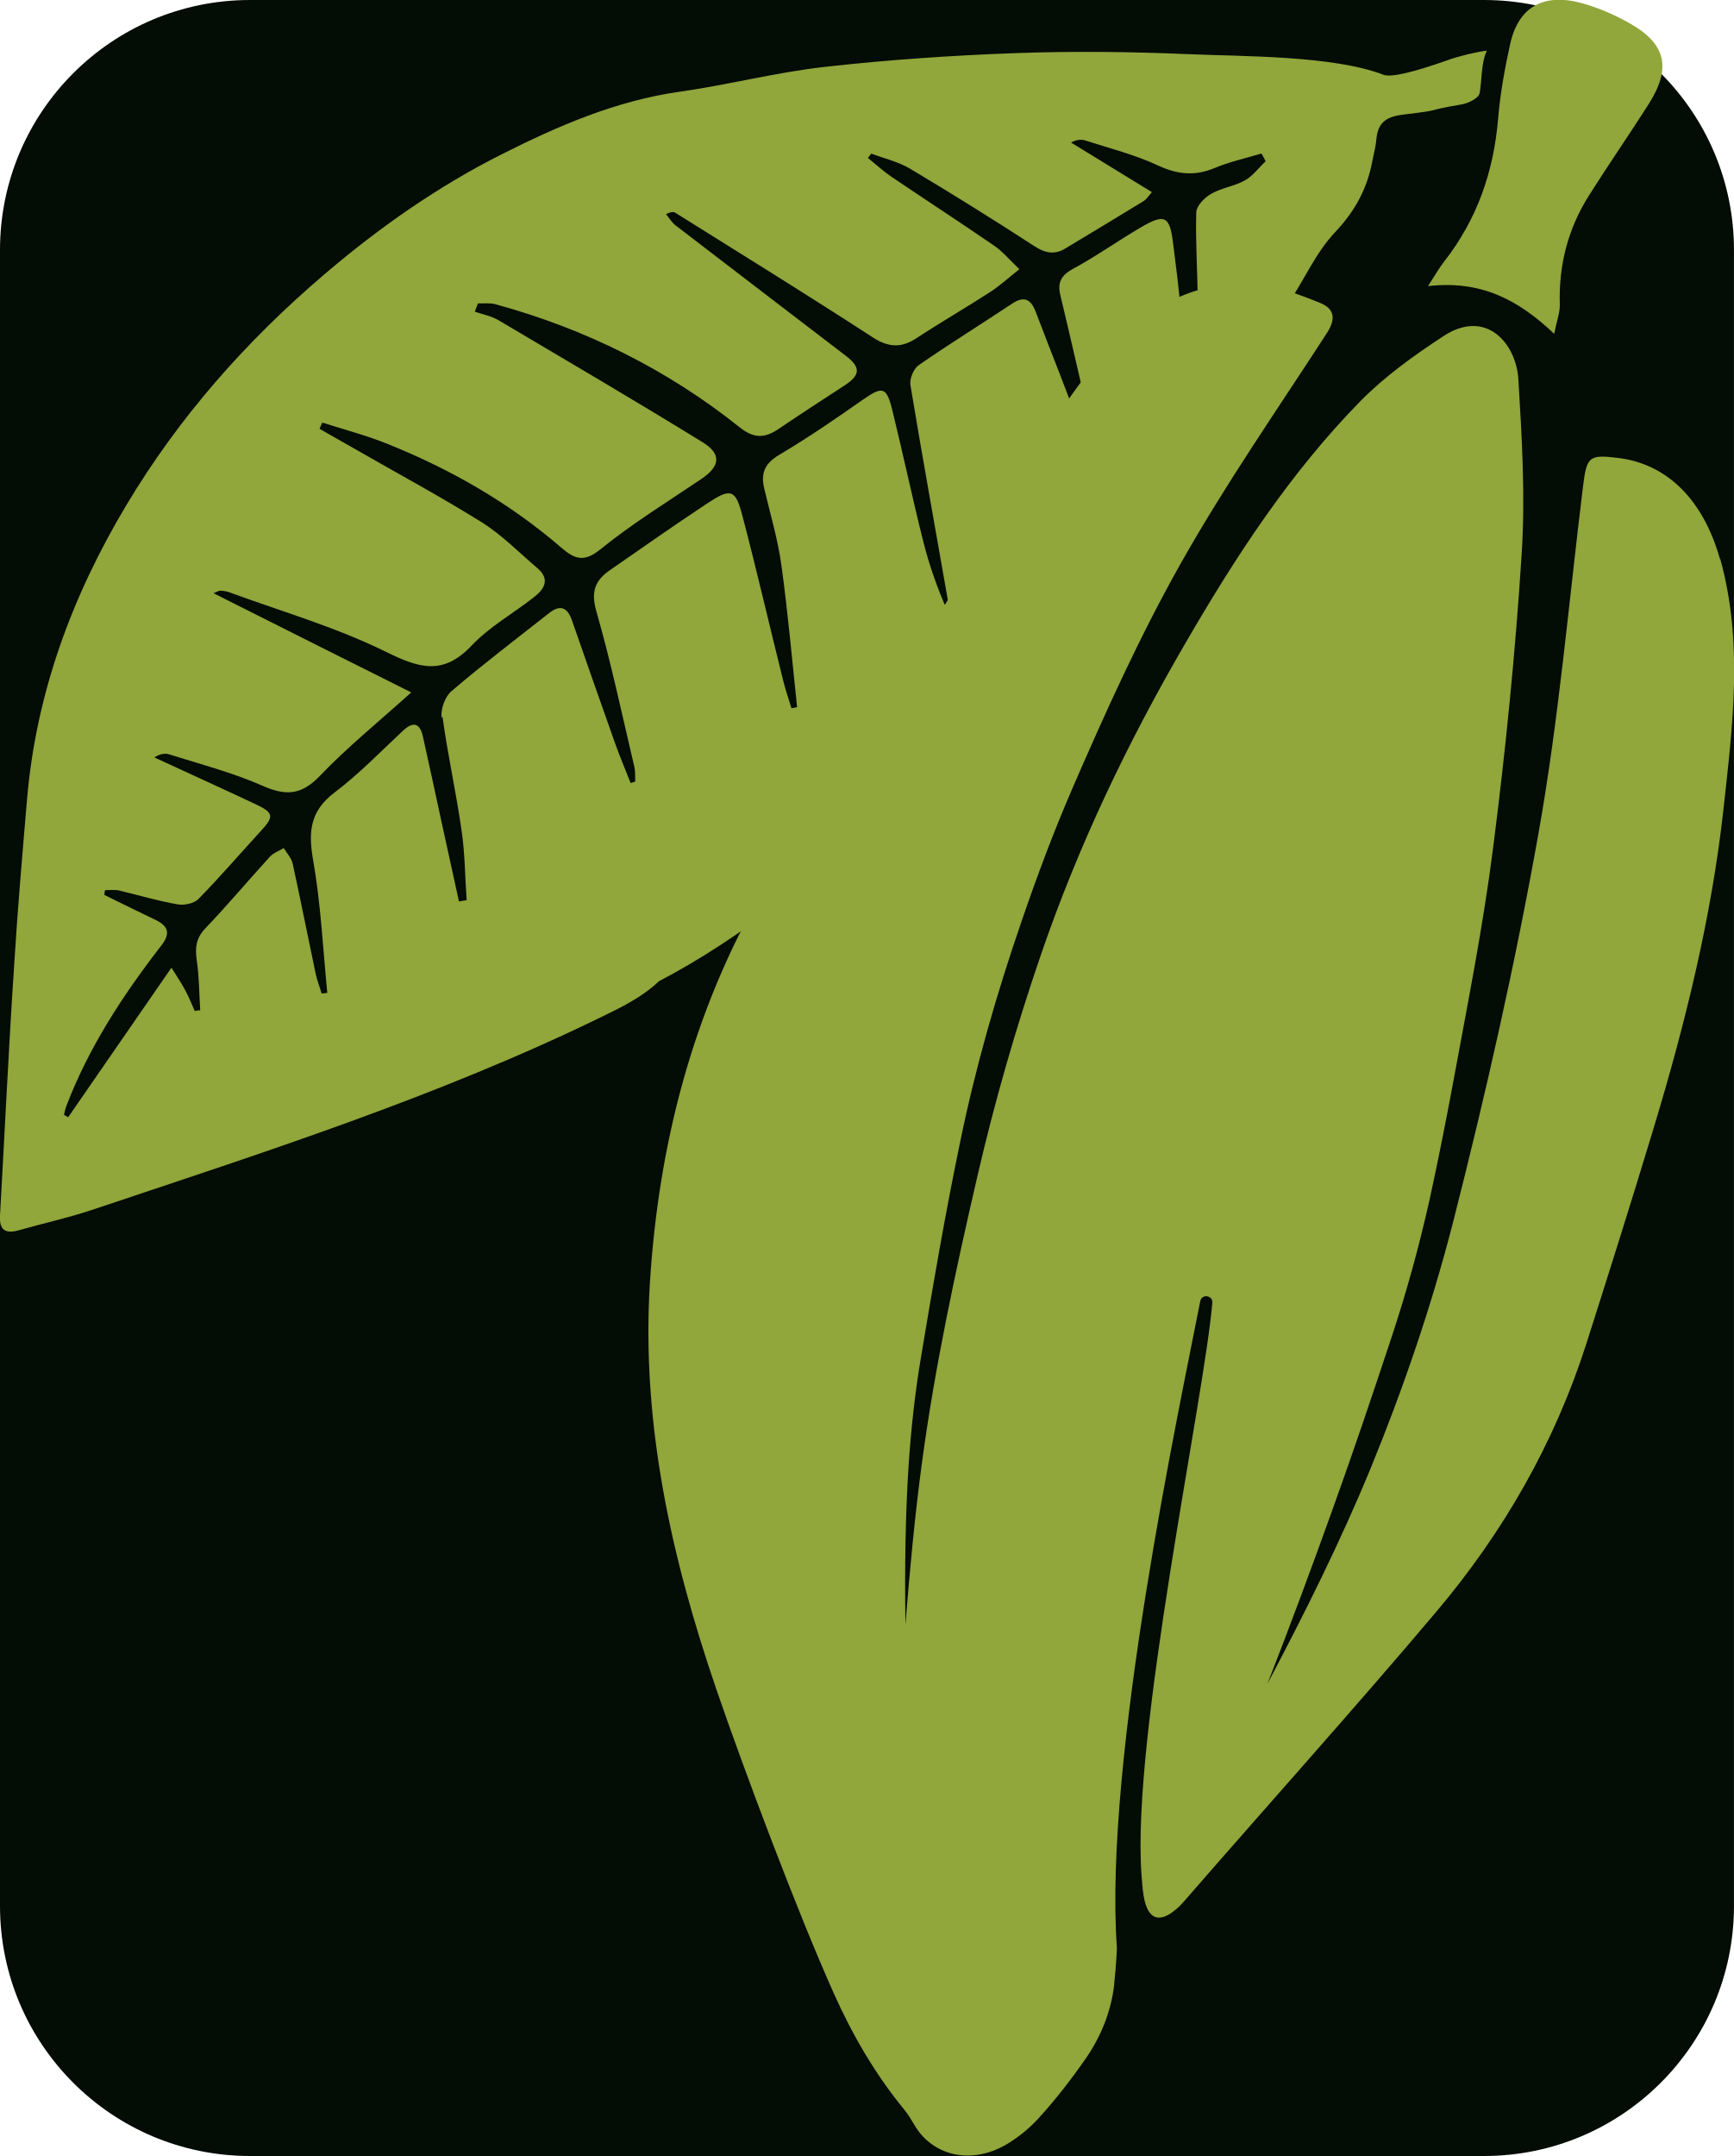
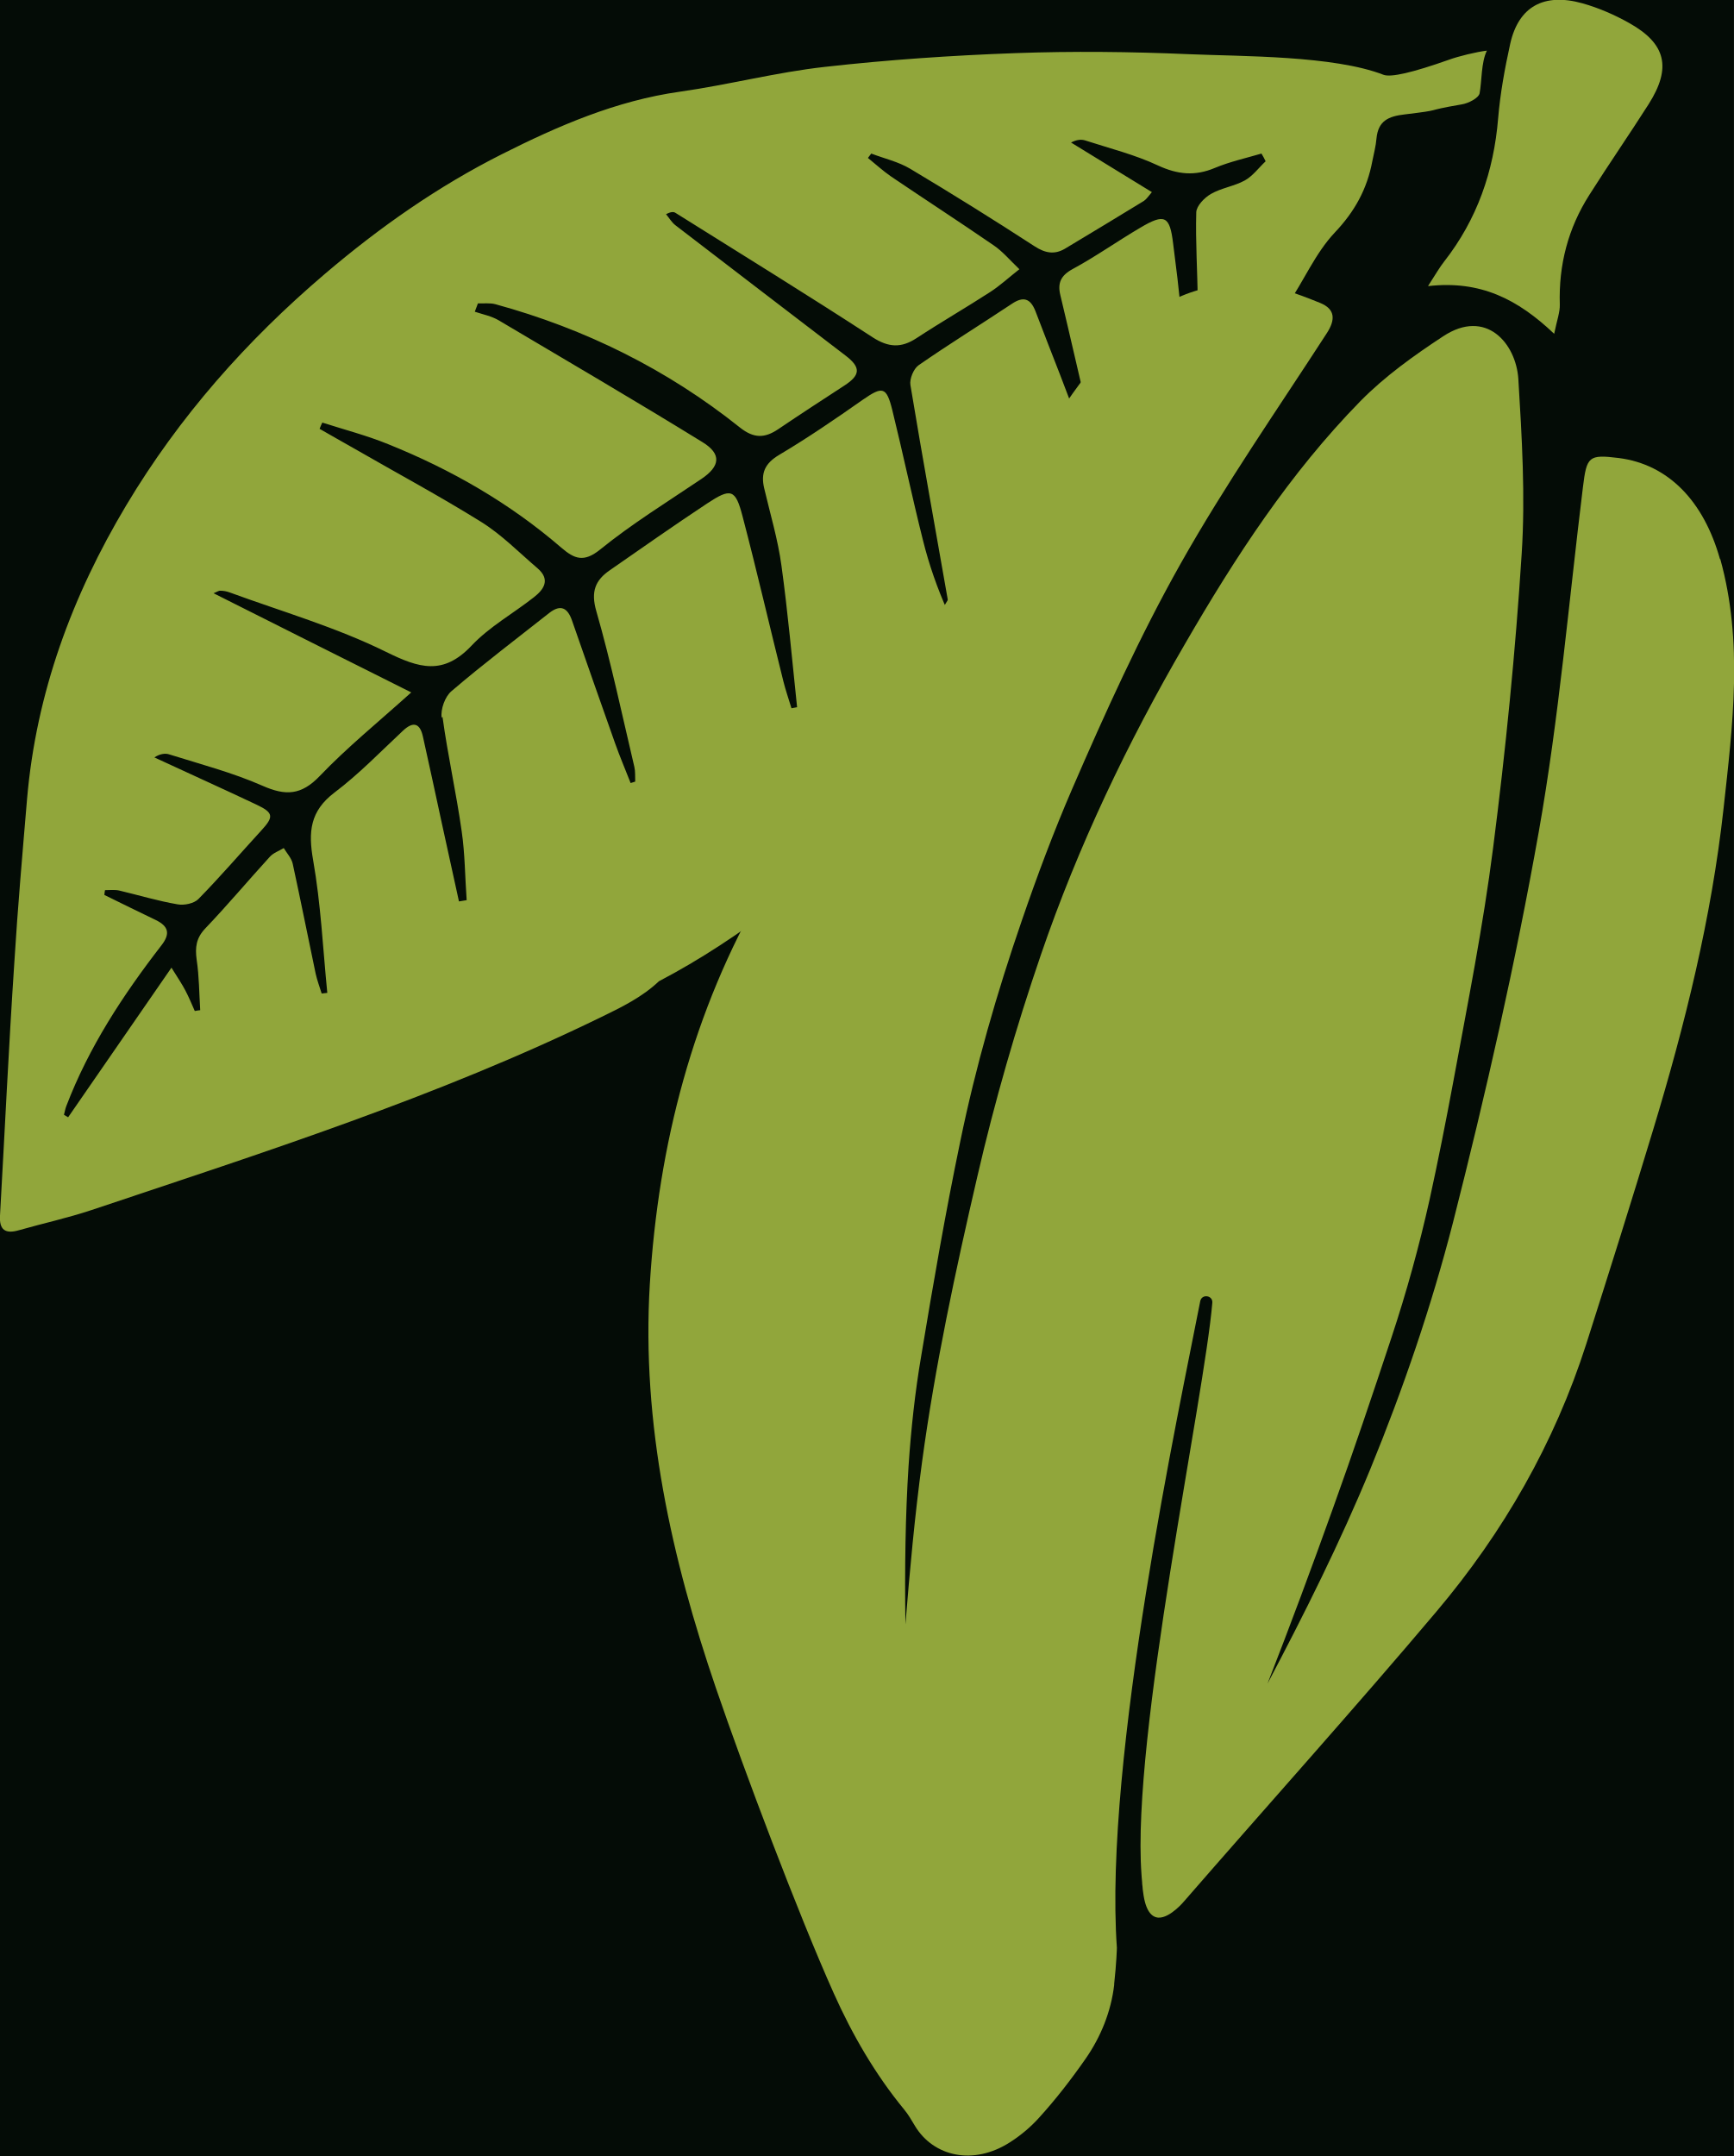
<svg xmlns="http://www.w3.org/2000/svg" viewBox="0 0 83.23 103.47">
-   <rect width="83.23" height="103.47" rx="12" fill="#040C06" />
-   <defs>
-     <style>
-       .cls-1 {
-         fill: #91A63B;
-       }
- 
-       .cls-2 {
-         fill: #91A63B;
-       }
-     </style>
-   </defs>
+   <rect width="83.23" height="103.47" fill="#040C06" />
  <g id="jaguar_cacao_pod" data-name="jaguar / cacao pod">
    <g>
-       <path class="cls-1" d="M31.63,47.09s.01,0,.02-.01c15.52-8.12,30.14-32.44,30.14-32.44.78-1.14,1.34-2.48,2.27-3.47.97-1.02,1.56-2.1,1.81-3.43.07-.36.17-.72.2-1.09.08-.85.57-1.07,1.36-1.16,1.99-.24.75-.14,2.73-.48.32-.05.81-.3.86-.53.11-.58.07-1.48.35-2.05-.5.06-1.37.27-1.83.44q-2.6.92-3.13.72c-2.4-.93-6.78-.88-9.36-.99-2.77-.12-5.55-.15-8.32-.05-3.05.11-6.11.32-9.14.66-2.33.26-4.62.86-6.95,1.19-3.06.43-5.85,1.64-8.55,3-3.06,1.54-5.86,3.5-8.49,5.74-3.77,3.21-7,6.86-9.54,11.11-2.6,4.35-4.32,9-4.76,14.08-.22,2.61-.45,5.22-.61,7.83C.42,50.21.23,54.28,0,58.34c-.04.69.26.89.91.7,1.16-.33,2.35-.59,3.49-.97,8.27-2.77,16.6-5.43,24.46-9.26.99-.48,1.97-.96,2.77-1.72ZM21.24,34.4c.25,1.84.66,3.65.92,5.49.16,1.09.16,2.21.24,3.31-.12.02-.25.04-.37.06-.27-1.25-.55-2.5-.82-3.74-.3-1.39-.6-2.78-.91-4.17-.14-.64-.46-.75-.96-.28-1.08,1.01-2.11,2.08-3.29,2.97-1.17.89-1.26,1.88-1.02,3.24.37,2.1.47,4.25.68,6.37-.09.01-.18.02-.27.03-.1-.32-.22-.64-.29-.96-.37-1.76-.72-3.52-1.1-5.27-.06-.27-.28-.5-.43-.75-.23.14-.5.23-.67.42-1.04,1.14-2.03,2.32-3.09,3.43-.45.47-.5.92-.42,1.51.12.8.12,1.61.17,2.42-.09.01-.17.02-.26.04-.15-.33-.28-.66-.45-.98-.16-.31-.36-.6-.67-1.1-1.73,2.5-3.34,4.84-4.96,7.18-.07-.04-.13-.08-.2-.12.04-.14.06-.28.11-.41,1.08-2.83,2.72-5.33,4.56-7.71.45-.57.35-.93-.27-1.23-.82-.39-1.64-.8-2.46-1.2,0-.08.02-.15.03-.23.23,0,.47-.03.69.02.93.22,1.85.5,2.79.66.32.06.8-.04,1.01-.26,1.04-1.06,2-2.18,3-3.27.62-.67.61-.86-.21-1.25-1.63-.77-3.27-1.51-4.91-2.27.24-.16.51-.22.73-.14,1.5.47,3.03.87,4.46,1.5,1.11.49,1.86.46,2.75-.47,1.31-1.37,2.79-2.57,4.39-4.01-3.24-1.62-6.33-3.17-9.49-4.76.16-.06.25-.13.33-.12.15,0,.3.03.44.08,2.51.92,5.11,1.67,7.5,2.85,1.6.79,2.75,1.15,4.12-.3.86-.91,2-1.54,2.99-2.32.49-.38.79-.85.18-1.38-.89-.76-1.73-1.62-2.71-2.23-1.99-1.24-4.06-2.35-6.09-3.52-.56-.32-1.12-.63-1.67-.95.04-.1.08-.2.13-.3,1.06.34,2.14.62,3.17,1.04,3.03,1.22,5.83,2.83,8.31,4.97.62.53,1.07.72,1.86.08,1.53-1.24,3.22-2.28,4.85-3.38.91-.61.99-1.2.06-1.77-3.23-1.99-6.51-3.91-9.77-5.84-.35-.21-.77-.29-1.16-.42.05-.13.1-.27.15-.4.28.01.58-.03.84.04,4.31,1.18,8.25,3.13,11.74,5.92.67.53,1.19.51,1.83.08,1.05-.71,2.11-1.4,3.17-2.09.79-.51.81-.88.06-1.45-2.72-2.08-5.44-4.16-8.16-6.25-.18-.14-.3-.35-.45-.53.25-.13.37-.12.46-.06,3.16,1.98,6.34,3.94,9.46,5.97.76.49,1.37.52,2.1.04,1.16-.76,2.37-1.46,3.53-2.21.48-.31.9-.7,1.41-1.1-.47-.45-.81-.86-1.24-1.15-1.63-1.12-3.28-2.19-4.92-3.3-.39-.27-.74-.59-1.11-.89.05-.07.11-.14.16-.21.63.24,1.3.39,1.87.73,2.01,1.2,4,2.44,5.97,3.72.51.33.95.41,1.45.12,1.27-.76,2.54-1.53,3.8-2.3.12-.08.21-.22.38-.42-1.33-.81-2.6-1.6-3.88-2.38.27-.14.49-.16.68-.1,1.17.38,2.38.68,3.49,1.2.95.44,1.78.52,2.73.12.72-.3,1.49-.47,2.24-.69.07.12.14.24.2.37-.33.31-.62.71-1,.92-.51.28-1.13.36-1.63.65-.31.18-.69.57-.7.88-.04,1.42.06,2.83.07,4.25,0,.25.07.42.16.56l-1.1.6c.08-.2.13-.42.12-.59-.06-1.11-.23-2.21-.36-3.32-.16-1.33-.4-1.46-1.58-.76-1.09.64-2.13,1.38-3.24,1.98-.57.31-.74.67-.59,1.27.47,1.96.91,3.92,1.38,5.88.02.08.06.15.09.23l-.35.75c-.72-2.06-1.55-4.08-2.32-6.11-.24-.61-.58-.72-1.13-.35-1.49.99-3.01,1.93-4.48,2.95-.24.17-.44.66-.39.95.59,3.57,1.24,7.12,1.86,10.68,0,.05,0,.11,0,.17l-.06.04c-.51-1.13-.91-2.28-1.2-3.45-.52-2.07-.96-4.17-1.47-6.24-.28-1.13-.47-1.15-1.41-.5-1.31.92-2.64,1.83-4.02,2.65-.69.41-.89.88-.72,1.6.29,1.24.66,2.46.83,3.72.31,2.25.51,4.52.75,6.79l-.27.05c-.13-.43-.28-.86-.39-1.3-.66-2.64-1.27-5.29-1.96-7.92-.34-1.31-.56-1.36-1.71-.6-1.57,1.04-3.11,2.12-4.65,3.19-.7.48-.93,1.02-.66,1.96.71,2.47,1.24,4.99,1.83,7.49.05.22.03.46.04.7-.07.02-.15.05-.22.07-.25-.64-.52-1.27-.75-1.92-.69-1.95-1.38-3.91-2.06-5.87-.21-.61-.54-.81-1.1-.37-1.57,1.24-3.17,2.45-4.69,3.75-.31.26-.53.87-.47,1.28Z" />
+       <path fill="#91A63B" d="M31.63,47.09s.01,0,.02-.01c15.52-8.12,30.14-32.44,30.14-32.44.78-1.14,1.34-2.48,2.27-3.47.97-1.02,1.56-2.1,1.81-3.43.07-.36.17-.72.2-1.09.08-.85.57-1.07,1.36-1.16,1.99-.24.75-.14,2.73-.48.32-.05.81-.3.86-.53.11-.58.07-1.48.35-2.05-.5.06-1.37.27-1.83.44q-2.6.92-3.13.72c-2.4-.93-6.78-.88-9.36-.99-2.77-.12-5.55-.15-8.32-.05-3.05.11-6.11.32-9.14.66-2.33.26-4.62.86-6.95,1.19-3.06.43-5.85,1.64-8.55,3-3.06,1.54-5.86,3.5-8.49,5.74-3.77,3.21-7,6.86-9.54,11.11-2.6,4.35-4.32,9-4.76,14.08-.22,2.61-.45,5.22-.61,7.83C.42,50.21.23,54.28,0,58.34c-.04.69.26.89.91.7,1.16-.33,2.35-.59,3.49-.97,8.27-2.77,16.6-5.43,24.46-9.26.99-.48,1.97-.96,2.77-1.72ZM21.24,34.4c.25,1.84.66,3.65.92,5.49.16,1.09.16,2.21.24,3.31-.12.02-.25.04-.37.06-.27-1.25-.55-2.5-.82-3.74-.3-1.39-.6-2.78-.91-4.17-.14-.64-.46-.75-.96-.28-1.08,1.01-2.11,2.08-3.29,2.97-1.17.89-1.26,1.88-1.02,3.24.37,2.1.47,4.25.68,6.37-.09.01-.18.02-.27.03-.1-.32-.22-.64-.29-.96-.37-1.76-.72-3.52-1.1-5.27-.06-.27-.28-.5-.43-.75-.23.14-.5.23-.67.42-1.04,1.14-2.03,2.32-3.09,3.43-.45.47-.5.92-.42,1.51.12.8.12,1.61.17,2.42-.09.01-.17.02-.26.04-.15-.33-.28-.66-.45-.98-.16-.31-.36-.6-.67-1.1-1.73,2.5-3.34,4.84-4.96,7.18-.07-.04-.13-.08-.2-.12.04-.14.06-.28.11-.41,1.08-2.83,2.72-5.33,4.56-7.71.45-.57.35-.93-.27-1.23-.82-.39-1.64-.8-2.46-1.2,0-.08.02-.15.03-.23.23,0,.47-.03.69.02.93.22,1.85.5,2.79.66.32.06.8-.04,1.01-.26,1.04-1.06,2-2.18,3-3.27.62-.67.61-.86-.21-1.25-1.63-.77-3.27-1.51-4.91-2.27.24-.16.51-.22.73-.14,1.5.47,3.03.87,4.46,1.5,1.11.49,1.86.46,2.75-.47,1.31-1.37,2.79-2.57,4.39-4.01-3.24-1.62-6.33-3.17-9.49-4.76.16-.06.25-.13.33-.12.15,0,.3.03.44.08,2.51.92,5.11,1.67,7.5,2.85,1.6.79,2.75,1.15,4.12-.3.86-.91,2-1.54,2.99-2.32.49-.38.79-.85.18-1.38-.89-.76-1.73-1.62-2.71-2.23-1.99-1.24-4.06-2.35-6.09-3.52-.56-.32-1.12-.63-1.67-.95.04-.1.08-.2.13-.3,1.06.34,2.14.62,3.17,1.04,3.03,1.22,5.83,2.83,8.31,4.97.62.53,1.07.72,1.86.08,1.53-1.24,3.22-2.28,4.85-3.38.91-.61.99-1.2.06-1.77-3.23-1.99-6.51-3.91-9.77-5.84-.35-.21-.77-.29-1.16-.42.05-.13.1-.27.15-.4.28.01.58-.03.84.04,4.31,1.18,8.25,3.13,11.74,5.92.67.53,1.19.51,1.83.08,1.05-.71,2.11-1.4,3.17-2.09.79-.51.81-.88.06-1.45-2.72-2.08-5.44-4.16-8.16-6.25-.18-.14-.3-.35-.45-.53.25-.13.37-.12.46-.06,3.16,1.98,6.34,3.94,9.46,5.97.76.49,1.37.52,2.1.04,1.16-.76,2.37-1.46,3.53-2.21.48-.31.9-.7,1.41-1.1-.47-.45-.81-.86-1.24-1.15-1.63-1.12-3.28-2.19-4.92-3.3-.39-.27-.74-.59-1.11-.89.05-.07.11-.14.16-.21.63.24,1.3.39,1.87.73,2.01,1.2,4,2.44,5.97,3.72.51.33.95.41,1.45.12,1.27-.76,2.54-1.53,3.8-2.3.12-.08.21-.22.38-.42-1.33-.81-2.6-1.6-3.88-2.38.27-.14.49-.16.68-.1,1.17.38,2.38.68,3.49,1.2.95.44,1.78.52,2.73.12.72-.3,1.49-.47,2.24-.69.07.12.14.24.2.37-.33.31-.62.71-1,.92-.51.28-1.13.36-1.63.65-.31.18-.69.57-.7.88-.04,1.42.06,2.83.07,4.25,0,.25.07.42.16.56l-1.1.6c.08-.2.13-.42.12-.59-.06-1.11-.23-2.21-.36-3.32-.16-1.33-.4-1.46-1.58-.76-1.09.64-2.13,1.38-3.24,1.98-.57.31-.74.67-.59,1.27.47,1.96.91,3.92,1.38,5.88.02.08.06.15.09.23l-.35.75c-.72-2.06-1.55-4.08-2.32-6.11-.24-.61-.58-.72-1.13-.35-1.49.99-3.01,1.93-4.48,2.95-.24.17-.44.66-.39.95.59,3.57,1.24,7.12,1.86,10.68,0,.05,0,.11,0,.17l-.06.04c-.51-1.13-.91-2.28-1.2-3.45-.52-2.07-.96-4.17-1.47-6.24-.28-1.13-.47-1.15-1.41-.5-1.31.92-2.64,1.83-4.02,2.65-.69.41-.89.88-.72,1.6.29,1.24.66,2.46.83,3.72.31,2.25.51,4.52.75,6.79l-.27.05c-.13-.43-.28-.86-.39-1.3-.66-2.64-1.27-5.29-1.96-7.92-.34-1.31-.56-1.36-1.71-.6-1.57,1.04-3.11,2.12-4.65,3.19-.7.48-.93,1.02-.66,1.96.71,2.47,1.24,4.99,1.83,7.49.05.22.03.46.04.7-.07.02-.15.05-.22.07-.25-.64-.52-1.27-.75-1.92-.69-1.95-1.38-3.91-2.06-5.87-.21-.61-.54-.81-1.1-.37-1.57,1.24-3.17,2.45-4.69,3.75-.31.26-.53.87-.47,1.28Z" />
      <g>
-         <path class="cls-2" d="M68.56,13.73c2.48-.28,4.27.61,6.04,2.29.14-.68.28-1.04.27-1.4-.06-1.91.4-3.67,1.42-5.27.93-1.47,1.92-2.9,2.85-4.36,1.1-1.74.83-2.89-.93-3.88-.71-.4-1.47-.73-2.25-.95-1.86-.52-3.07.16-3.47,1.94-.26,1.18-.48,2.38-.58,3.58-.21,2.55-1.01,4.85-2.59,6.87-.21.27-.38.56-.77,1.17Z" />
-         <path class="cls-2" d="M82.56,26.84c-.78-2.79-2.48-4.56-4.87-4.86-1.44-.18-1.53-.07-1.71,1.4-.68,5.52-1.15,11.07-2.12,16.54-1.12,6.3-2.54,12.56-4.12,18.76-1.03,4.01-2.39,7.98-3.96,11.81-1.45,3.52-3.16,6.94-4.94,10.31,1.09-2.79,2.13-5.59,3.14-8.41.98-2.72,1.9-5.45,2.81-8.2.72-2.17,1.33-4.38,1.83-6.62.41-1.87.78-3.74,1.13-5.62.69-3.75,1.44-7.49,1.92-11.27.6-4.68,1.07-9.39,1.37-14.1.18-2.78.01-5.6-.16-8.39-.11-1.71-1.55-3.41-3.61-2.05-1.4.92-2.8,1.92-3.97,3.11-3.39,3.46-6.01,7.49-8.42,11.65-2.77,4.76-5.13,9.71-6.91,14.9-1.2,3.5-2.23,7.07-3.06,10.67-1.05,4.53-2.03,9.09-2.65,13.68-.35,2.59-.59,5.19-.8,7.81-.04-2.69,0-5.28.15-7.6.12-1.77.31-3.55.61-5.3.57-3.43,1.16-6.86,1.87-10.27.74-3.6,1.76-7.14,2.96-10.62.73-2.13,1.52-4.24,2.41-6.3,1.59-3.67,3.25-7.34,5.21-10.82,2.14-3.8,4.64-7.39,7.01-11.05.44-.67.4-1.17-.31-1.46-.29-.12-.58-.23-.87-.34-2.13-.81-4.55-.77-6.52.37-.01,0-.02.01-.03.02-2.45,1.44-4.15,3.65-5.6,6.03-2.01,3.3-3.9,6.68-5.95,9.96-2.54,4.06-5.35,7.96-7.75,12.09-3.39,5.84-5.05,12.25-5.46,18.98-.4,6.69,1.04,13.12,3.18,19.38,1.34,3.92,3.95,10.84,5.65,14.63.89,1.99,1.99,3.89,3.38,5.58.2.24.36.52.52.79.89,1.47,2.8,1.91,4.56.78.5-.32.97-.71,1.37-1.15.83-.91,1.57-1.87,2.26-2.86.73-1.05,1.22-2.26,1.37-3.54,0-.02,0-.03,0-.05.11-1,.13-1.7.13-1.73,0,0,0,0,0,0h0c-.64-9.03,3.03-26.04,4-31.03.07-.37.62-.29.58.08-.38,4.53-3.88,20.8-3.4,27.41,0,.09.02.22.03.37,0,.08.01.15.02.23,0,.09.02.18.03.27.11.9.41,1.2.73,1.22.57.03,1.25-.8,1.25-.8h0c3.84-4.42,8.33-9.42,12.1-13.89,3.21-3.8,5.66-8.07,7.19-12.84,1.09-3.42,2.17-6.84,3.21-10.28,1.53-5.05,2.8-10.16,3.38-15.42.44-4,.95-7.99-.16-11.98Z" />
+         <path fill="#91A63B" d="M68.56,13.73c2.48-.28,4.27.61,6.04,2.29.14-.68.28-1.04.27-1.4-.06-1.91.4-3.67,1.42-5.27.93-1.47,1.92-2.9,2.85-4.36,1.1-1.74.83-2.89-.93-3.88-.71-.4-1.47-.73-2.25-.95-1.86-.52-3.07.16-3.47,1.94-.26,1.18-.48,2.38-.58,3.58-.21,2.55-1.01,4.85-2.59,6.87-.21.27-.38.56-.77,1.17Z" />
+         <path fill="#91A63B" d="M82.56,26.84c-.78-2.79-2.48-4.56-4.87-4.86-1.44-.18-1.53-.07-1.71,1.4-.68,5.52-1.15,11.07-2.12,16.54-1.12,6.3-2.54,12.56-4.12,18.76-1.03,4.01-2.39,7.98-3.96,11.81-1.45,3.52-3.16,6.94-4.94,10.31,1.09-2.79,2.13-5.59,3.14-8.41.98-2.72,1.9-5.45,2.81-8.2.72-2.17,1.33-4.38,1.83-6.62.41-1.87.78-3.74,1.13-5.62.69-3.75,1.44-7.49,1.92-11.27.6-4.68,1.07-9.39,1.37-14.1.18-2.78.01-5.6-.16-8.39-.11-1.71-1.55-3.41-3.61-2.05-1.4.92-2.8,1.92-3.97,3.11-3.39,3.46-6.01,7.49-8.42,11.65-2.77,4.76-5.13,9.71-6.91,14.9-1.2,3.5-2.23,7.07-3.06,10.67-1.05,4.53-2.03,9.09-2.65,13.68-.35,2.59-.59,5.19-.8,7.81-.04-2.69,0-5.28.15-7.6.12-1.77.31-3.55.61-5.3.57-3.43,1.16-6.86,1.87-10.27.74-3.6,1.76-7.14,2.96-10.62.73-2.13,1.52-4.24,2.41-6.3,1.59-3.67,3.25-7.34,5.21-10.82,2.14-3.8,4.64-7.39,7.01-11.05.44-.67.4-1.17-.31-1.46-.29-.12-.58-.23-.87-.34-2.13-.81-4.55-.77-6.52.37-.01,0-.02.01-.03.02-2.45,1.44-4.15,3.65-5.6,6.03-2.01,3.3-3.9,6.68-5.95,9.96-2.54,4.06-5.35,7.96-7.75,12.09-3.39,5.84-5.05,12.25-5.46,18.98-.4,6.69,1.04,13.12,3.18,19.38,1.34,3.92,3.95,10.84,5.65,14.63.89,1.99,1.99,3.89,3.38,5.58.2.24.36.52.52.79.89,1.47,2.8,1.91,4.56.78.5-.32.97-.71,1.37-1.15.83-.91,1.57-1.87,2.26-2.86.73-1.05,1.22-2.26,1.37-3.54,0-.02,0-.03,0-.05.11-1,.13-1.7.13-1.73,0,0,0,0,0,0h0c-.64-9.03,3.03-26.04,4-31.03.07-.37.62-.29.58.08-.38,4.53-3.88,20.8-3.4,27.41,0,.09.02.22.03.37,0,.08.01.15.02.23,0,.09.02.18.03.27.11.9.41,1.2.73,1.22.57.03,1.25-.8,1.25-.8h0c3.84-4.42,8.33-9.42,12.1-13.89,3.21-3.8,5.66-8.07,7.19-12.84,1.09-3.42,2.17-6.84,3.21-10.28,1.53-5.05,2.8-10.16,3.38-15.42.44-4,.95-7.99-.16-11.98Z" />
      </g>
    </g>
  </g>
</svg>
